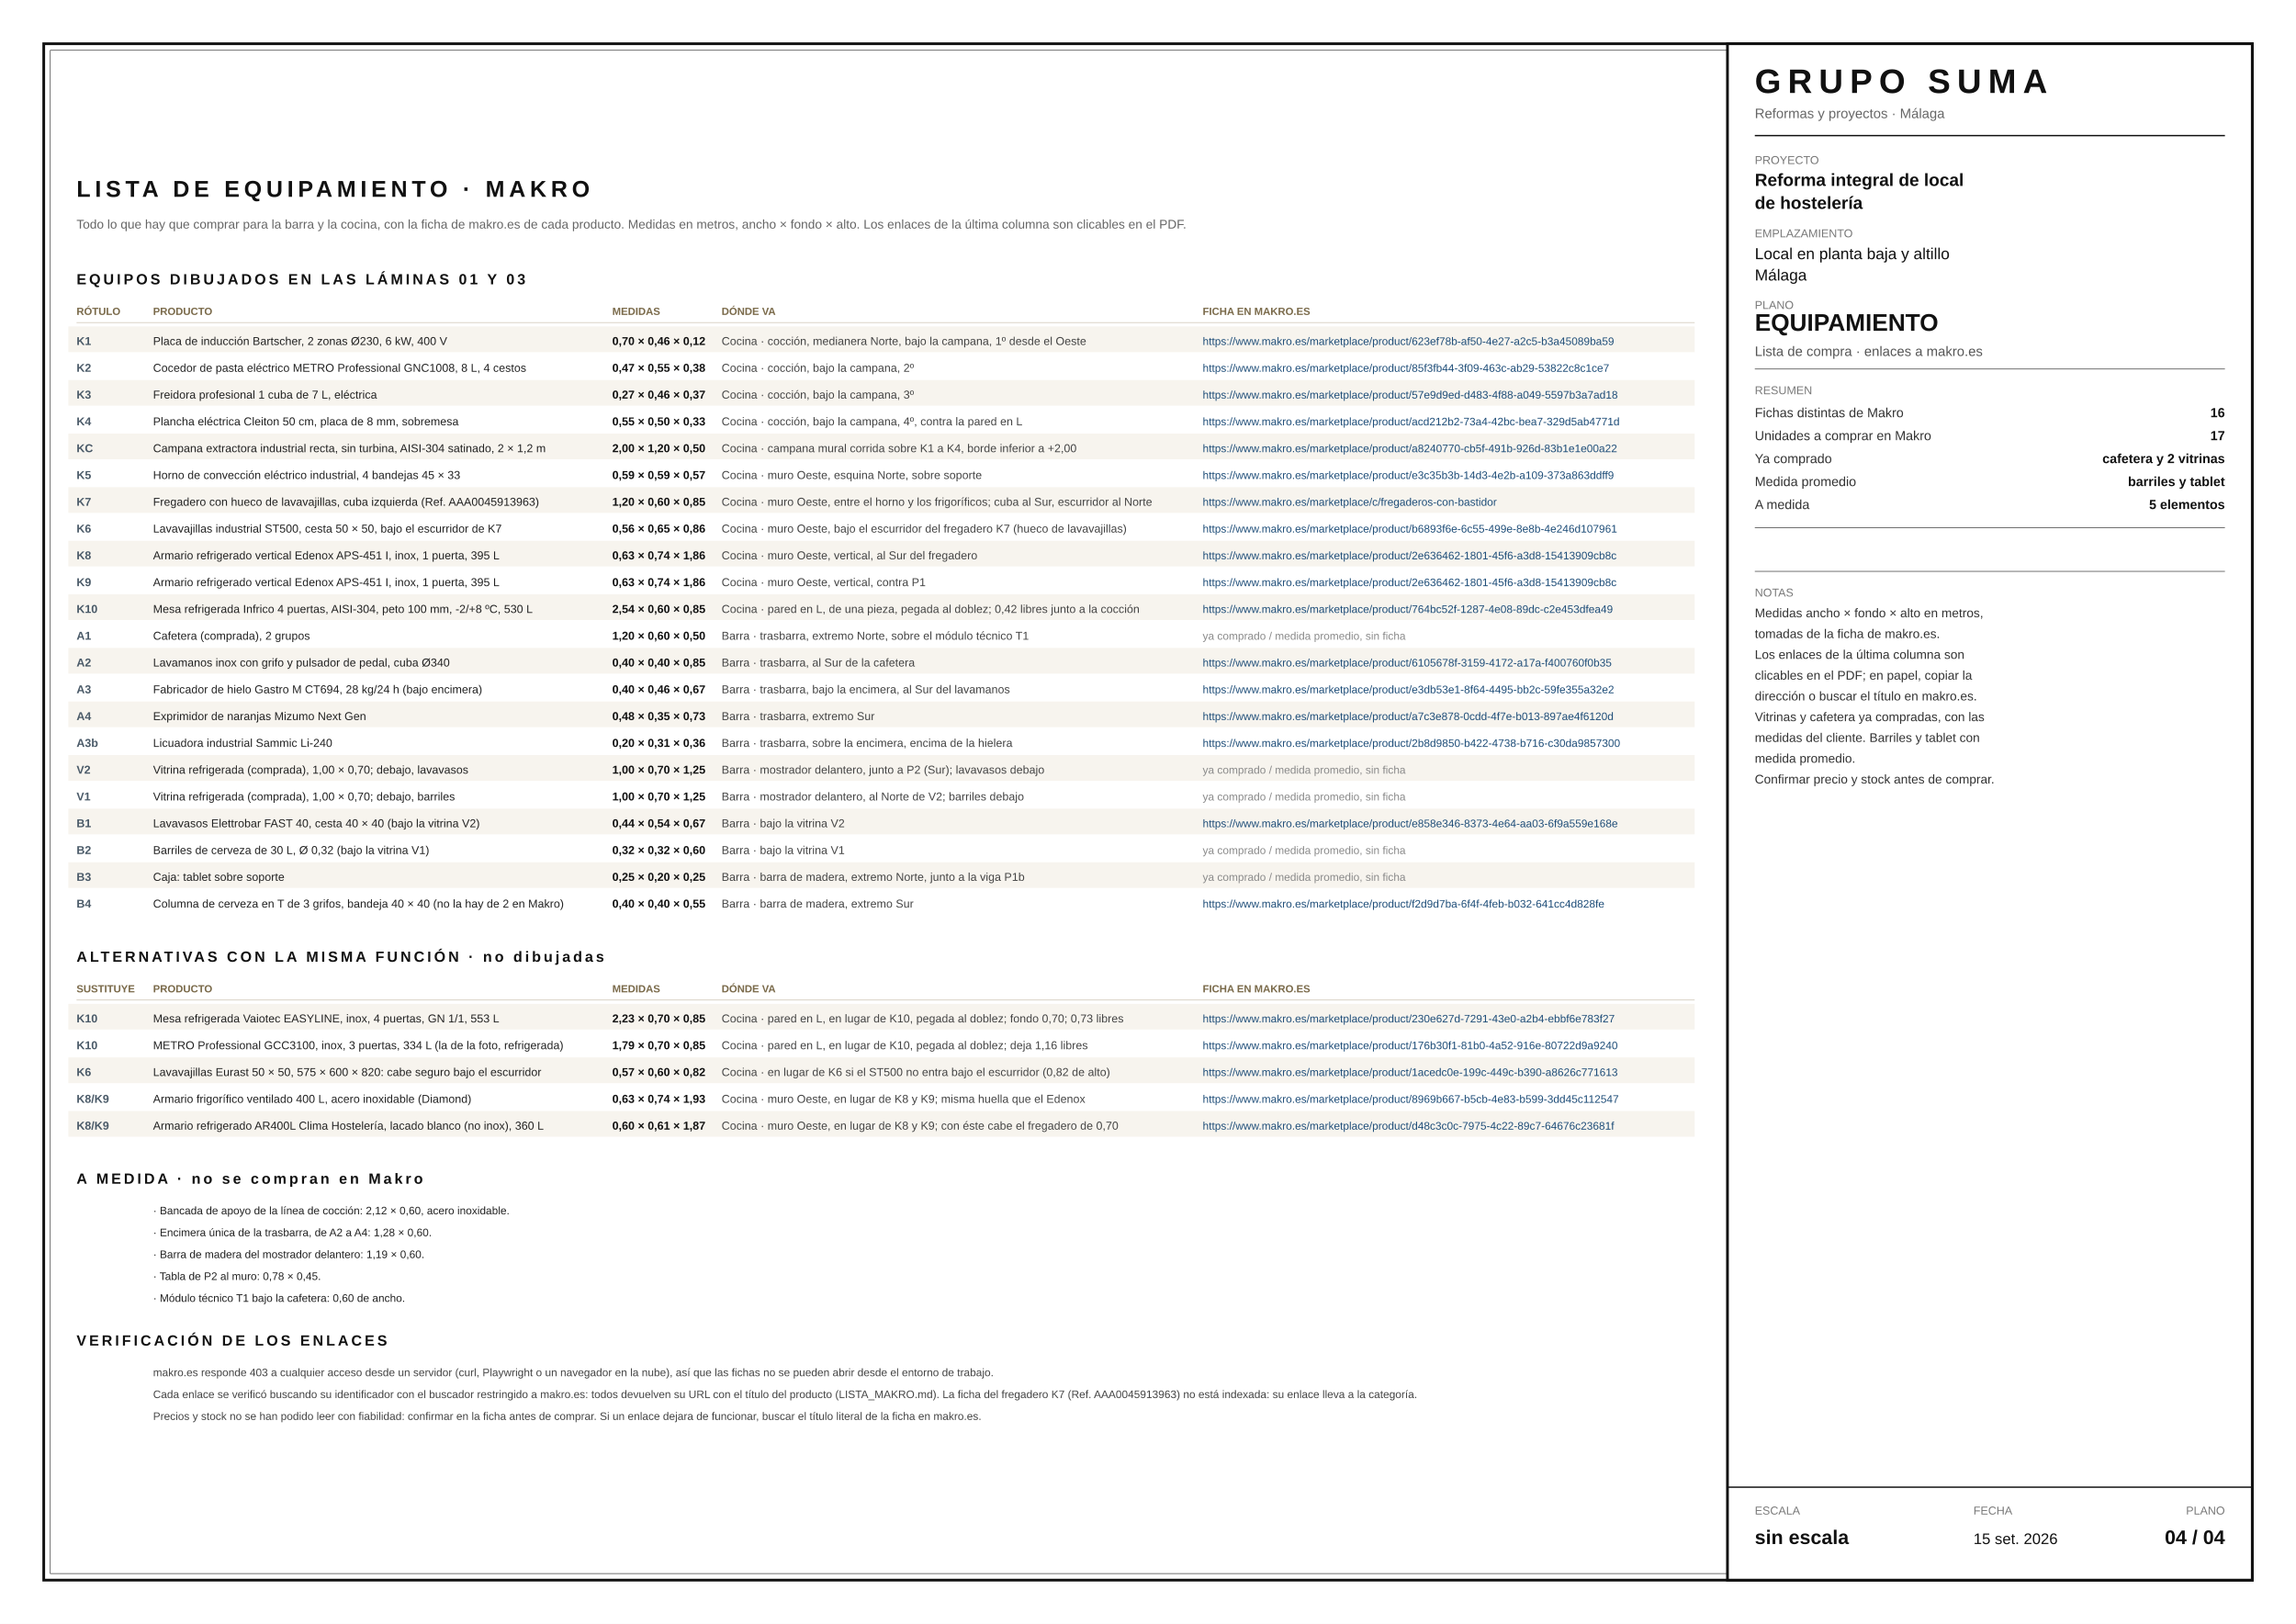
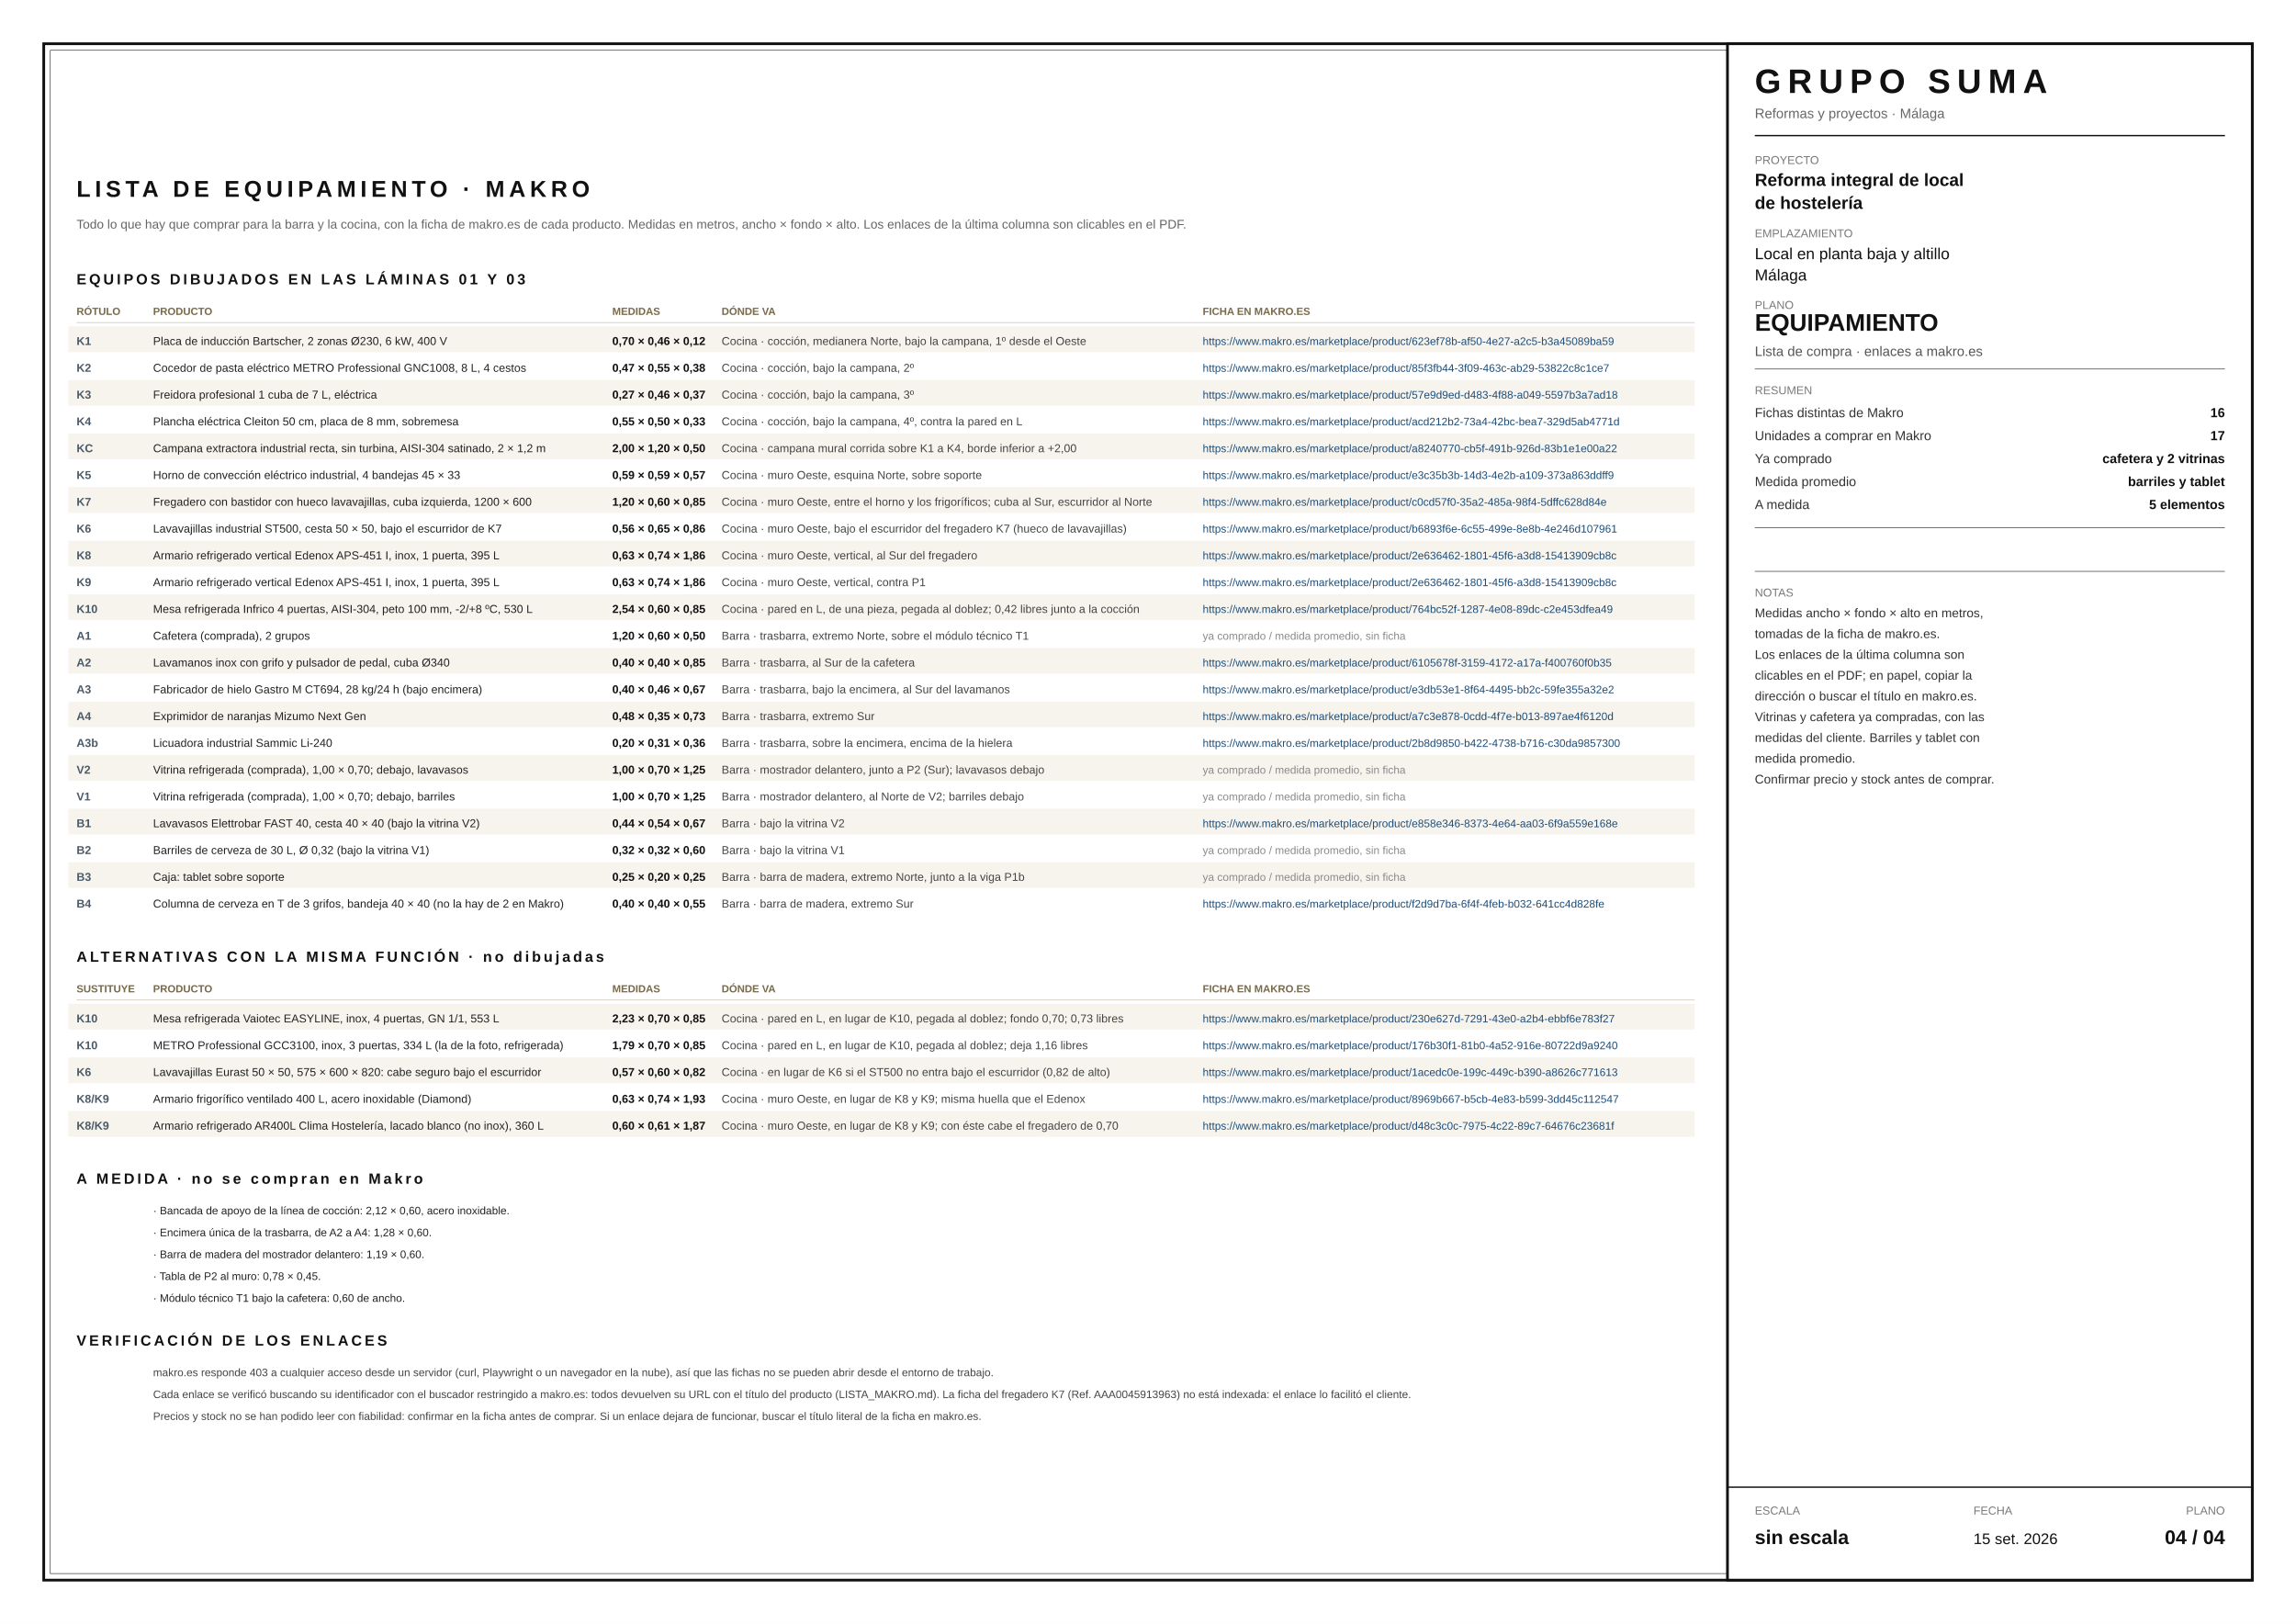
<svg xmlns="http://www.w3.org/2000/svg" width="420.0mm" height="297.0mm" viewBox="0 0 420.0 297.0">
  <rect width="420.0" height="297.0" fill="white" />
  <defs>
    <pattern id="doble" width="3.2" height="3.2" patternTransform="rotate(45)" patternUnits="userSpaceOnUse">
      <line x1="0" y1="0" x2="0" y2="3.2" stroke="#c3ced6" stroke-width="0.28" />
    </pattern>
    <pattern id="vacio" width="2.4" height="2.4" patternTransform="rotate(45)" patternUnits="userSpaceOnUse">
      <line x1="0" y1="0" x2="0" y2="2.4" stroke="#b9c6cf" stroke-width="0.35" />
    </pattern>
    <pattern id="horm" width="1.6" height="1.6" patternTransform="rotate(45)" patternUnits="userSpaceOnUse">
      <line x1="0" y1="0" x2="0" y2="1.6" stroke="#ffffff" stroke-width="0.30" />
    </pattern>
  </defs>
  <g id="hoja">
    <rect x="8.000" y="8.000" width="404.000" height="281.000" fill="none" stroke="#111111" stroke-width="0.5" />
    <rect x="9.200" y="9.200" width="401.600" height="278.600" fill="none" stroke="#111111" stroke-width="0.1" />
  </g>
  <g id="fondo">
    <rect x="12.500" y="59.700" width="297.500" height="4.700" fill="#f7f4ee" stroke="none" />
    <rect x="12.500" y="69.500" width="297.500" height="4.700" fill="#f7f4ee" stroke="none" />
    <rect x="12.500" y="79.300" width="297.500" height="4.700" fill="#f7f4ee" stroke="none" />
    <rect x="12.500" y="89.100" width="297.500" height="4.700" fill="#f7f4ee" stroke="none" />
    <rect x="12.500" y="98.900" width="297.500" height="4.700" fill="#f7f4ee" stroke="none" />
    <rect x="12.500" y="108.700" width="297.500" height="4.700" fill="#f7f4ee" stroke="none" />
    <rect x="12.500" y="118.500" width="297.500" height="4.700" fill="#f7f4ee" stroke="none" />
    <rect x="12.500" y="128.300" width="297.500" height="4.700" fill="#f7f4ee" stroke="none" />
    <rect x="12.500" y="138.100" width="297.500" height="4.700" fill="#f7f4ee" stroke="none" />
    <rect x="12.500" y="147.900" width="297.500" height="4.700" fill="#f7f4ee" stroke="none" />
    <rect x="12.500" y="157.700" width="297.500" height="4.700" fill="#f7f4ee" stroke="none" />
    <rect x="12.500" y="183.600" width="297.500" height="4.700" fill="#f7f4ee" stroke="none" />
    <rect x="12.500" y="193.400" width="297.500" height="4.700" fill="#f7f4ee" stroke="none" />
    <rect x="12.500" y="203.200" width="297.500" height="4.700" fill="#f7f4ee" stroke="none" />
  </g>
  <g id="rotulos">
    <text x="14.000" y="36.000" font-size="4.2" text-anchor="start" fill="#111111" font-family="Liberation Sans, Arial, sans-serif" font-weight="bold" letter-spacing="0.8">LISTA DE EQUIPAMIENTO  ·  MAKRO</text>
    <text x="14.000" y="41.800" font-size="2.3" text-anchor="start" fill="#666666" font-family="Liberation Sans, Arial, sans-serif" font-weight="normal">Todo lo que hay que comprar para la barra y la cocina, con la ficha de makro.es de cada producto. Medidas en metros, ancho × fondo × alto. Los enlaces de la última columna son clicables en el PDF.</text>
    <text x="14.000" y="52.000" font-size="2.7" text-anchor="start" fill="#111111" font-family="Liberation Sans, Arial, sans-serif" font-weight="bold" letter-spacing="0.5">EQUIPOS DIBUJADOS EN LAS LÁMINAS 01 Y 03</text>
    <text x="14.000" y="57.600" font-size="1.9" text-anchor="start" fill="#7a6a4a" font-family="Liberation Sans, Arial, sans-serif" font-weight="bold">RÓTULO</text>
    <text x="28.000" y="57.600" font-size="1.9" text-anchor="start" fill="#7a6a4a" font-family="Liberation Sans, Arial, sans-serif" font-weight="bold">PRODUCTO</text>
    <text x="112.000" y="57.600" font-size="1.9" text-anchor="start" fill="#7a6a4a" font-family="Liberation Sans, Arial, sans-serif" font-weight="bold">MEDIDAS</text>
    <text x="132.000" y="57.600" font-size="1.9" text-anchor="start" fill="#7a6a4a" font-family="Liberation Sans, Arial, sans-serif" font-weight="bold">DÓNDE VA</text>
    <text x="220.000" y="57.600" font-size="1.9" text-anchor="start" fill="#7a6a4a" font-family="Liberation Sans, Arial, sans-serif" font-weight="bold">FICHA EN MAKRO.ES</text>
    <line x1="14.000" y1="59.000" x2="310.000" y2="59.000" stroke="#cfc6b6" stroke-width="0.13" />
    <text x="14.000" y="63.100" font-size="2.1" text-anchor="start" fill="#4a5a68" font-family="Liberation Sans, Arial, sans-serif" font-weight="bold">K1</text>
    <text x="28.000" y="63.100" font-size="2.1" text-anchor="start" fill="#222222" font-family="Liberation Sans, Arial, sans-serif" font-weight="normal">Placa de inducción Bartscher, 2 zonas Ø230, 6 kW, 400 V</text>
    <text x="112.000" y="63.100" font-size="2.1" text-anchor="start" fill="#111111" font-family="Liberation Sans, Arial, sans-serif" font-weight="bold">0,70 × 0,46 × 0,12</text>
    <text x="132.000" y="63.100" font-size="2.1" text-anchor="start" fill="#444444" font-family="Liberation Sans, Arial, sans-serif" font-weight="normal">Cocina · cocción, medianera Norte, bajo la campana, 1º desde el Oeste</text>
    <text x="220.000" y="63.100" font-size="2.0" text-anchor="start" fill="#1f4e79" font-family="Liberation Sans, Arial, sans-serif" font-weight="normal">https://www.makro.es/marketplace/product/623ef78b-af50-4e27-a2c5-b3a45089ba59</text>
    <text x="14.000" y="68.000" font-size="2.1" text-anchor="start" fill="#4a5a68" font-family="Liberation Sans, Arial, sans-serif" font-weight="bold">K2</text>
    <text x="28.000" y="68.000" font-size="2.1" text-anchor="start" fill="#222222" font-family="Liberation Sans, Arial, sans-serif" font-weight="normal">Cocedor de pasta eléctrico METRO Professional GNC1008, 8 L, 4 cestos</text>
    <text x="112.000" y="68.000" font-size="2.1" text-anchor="start" fill="#111111" font-family="Liberation Sans, Arial, sans-serif" font-weight="bold">0,47 × 0,55 × 0,38</text>
    <text x="132.000" y="68.000" font-size="2.1" text-anchor="start" fill="#444444" font-family="Liberation Sans, Arial, sans-serif" font-weight="normal">Cocina · cocción, bajo la campana, 2º</text>
    <text x="220.000" y="68.000" font-size="2.0" text-anchor="start" fill="#1f4e79" font-family="Liberation Sans, Arial, sans-serif" font-weight="normal">https://www.makro.es/marketplace/product/85f3fb44-3f09-463c-ab29-53822c8c1ce7</text>
    <text x="14.000" y="72.900" font-size="2.1" text-anchor="start" fill="#4a5a68" font-family="Liberation Sans, Arial, sans-serif" font-weight="bold">K3</text>
    <text x="28.000" y="72.900" font-size="2.1" text-anchor="start" fill="#222222" font-family="Liberation Sans, Arial, sans-serif" font-weight="normal">Freidora profesional 1 cuba de 7 L, eléctrica</text>
    <text x="112.000" y="72.900" font-size="2.1" text-anchor="start" fill="#111111" font-family="Liberation Sans, Arial, sans-serif" font-weight="bold">0,27 × 0,46 × 0,37</text>
    <text x="132.000" y="72.900" font-size="2.1" text-anchor="start" fill="#444444" font-family="Liberation Sans, Arial, sans-serif" font-weight="normal">Cocina · cocción, bajo la campana, 3º</text>
    <text x="220.000" y="72.900" font-size="2.0" text-anchor="start" fill="#1f4e79" font-family="Liberation Sans, Arial, sans-serif" font-weight="normal">https://www.makro.es/marketplace/product/57e9d9ed-d483-4f88-a049-5597b3a7ad18</text>
    <text x="14.000" y="77.800" font-size="2.1" text-anchor="start" fill="#4a5a68" font-family="Liberation Sans, Arial, sans-serif" font-weight="bold">K4</text>
    <text x="28.000" y="77.800" font-size="2.1" text-anchor="start" fill="#222222" font-family="Liberation Sans, Arial, sans-serif" font-weight="normal">Plancha eléctrica Cleiton 50 cm, placa de 8 mm, sobremesa</text>
    <text x="112.000" y="77.800" font-size="2.1" text-anchor="start" fill="#111111" font-family="Liberation Sans, Arial, sans-serif" font-weight="bold">0,55 × 0,50 × 0,33</text>
    <text x="132.000" y="77.800" font-size="2.1" text-anchor="start" fill="#444444" font-family="Liberation Sans, Arial, sans-serif" font-weight="normal">Cocina · cocción, bajo la campana, 4º, contra la pared en L</text>
    <text x="220.000" y="77.800" font-size="2.0" text-anchor="start" fill="#1f4e79" font-family="Liberation Sans, Arial, sans-serif" font-weight="normal">https://www.makro.es/marketplace/product/acd212b2-73a4-42bc-bea7-329d5ab4771d</text>
    <text x="14.000" y="82.700" font-size="2.1" text-anchor="start" fill="#4a5a68" font-family="Liberation Sans, Arial, sans-serif" font-weight="bold">KC</text>
    <text x="28.000" y="82.700" font-size="2.1" text-anchor="start" fill="#222222" font-family="Liberation Sans, Arial, sans-serif" font-weight="normal">Campana extractora industrial recta, sin turbina, AISI-304 satinado, 2 × 1,2 m</text>
    <text x="112.000" y="82.700" font-size="2.1" text-anchor="start" fill="#111111" font-family="Liberation Sans, Arial, sans-serif" font-weight="bold">2,00 × 1,20 × 0,50</text>
    <text x="132.000" y="82.700" font-size="2.1" text-anchor="start" fill="#444444" font-family="Liberation Sans, Arial, sans-serif" font-weight="normal">Cocina · campana mural corrida sobre K1 a K4, borde inferior a +2,00</text>
    <text x="220.000" y="82.700" font-size="2.0" text-anchor="start" fill="#1f4e79" font-family="Liberation Sans, Arial, sans-serif" font-weight="normal">https://www.makro.es/marketplace/product/a8240770-cb5f-491b-926d-83b1e1e00a22</text>
    <text x="14.000" y="87.600" font-size="2.1" text-anchor="start" fill="#4a5a68" font-family="Liberation Sans, Arial, sans-serif" font-weight="bold">K5</text>
    <text x="28.000" y="87.600" font-size="2.1" text-anchor="start" fill="#222222" font-family="Liberation Sans, Arial, sans-serif" font-weight="normal">Horno de convección eléctrico industrial, 4 bandejas 45 × 33</text>
    <text x="112.000" y="87.600" font-size="2.1" text-anchor="start" fill="#111111" font-family="Liberation Sans, Arial, sans-serif" font-weight="bold">0,59 × 0,59 × 0,57</text>
    <text x="132.000" y="87.600" font-size="2.1" text-anchor="start" fill="#444444" font-family="Liberation Sans, Arial, sans-serif" font-weight="normal">Cocina · muro Oeste, esquina Norte, sobre soporte</text>
    <text x="220.000" y="87.600" font-size="2.0" text-anchor="start" fill="#1f4e79" font-family="Liberation Sans, Arial, sans-serif" font-weight="normal">https://www.makro.es/marketplace/product/e3c35b3b-14d3-4e2b-a109-373a863ddff9</text>
    <text x="14.000" y="92.500" font-size="2.1" text-anchor="start" fill="#4a5a68" font-family="Liberation Sans, Arial, sans-serif" font-weight="bold">K7</text>
-     <text x="28.000" y="92.500" font-size="2.1" text-anchor="start" fill="#222222" font-family="Liberation Sans, Arial, sans-serif" font-weight="normal">Fregadero con hueco de lavavajillas, cuba izquierda (Ref. AAA0045913963)</text>
+     <text x="28.000" y="92.500" font-size="2.1" text-anchor="start" fill="#222222" font-family="Liberation Sans, Arial, sans-serif" font-weight="normal">Fregadero con bastidor con hueco lavavajillas, cuba izquierda, 1200 × 600</text>
    <text x="112.000" y="92.500" font-size="2.1" text-anchor="start" fill="#111111" font-family="Liberation Sans, Arial, sans-serif" font-weight="bold">1,20 × 0,60 × 0,85</text>
    <text x="132.000" y="92.500" font-size="2.1" text-anchor="start" fill="#444444" font-family="Liberation Sans, Arial, sans-serif" font-weight="normal">Cocina · muro Oeste, entre el horno y los frigoríficos; cuba al Sur, escurridor al Norte</text>
-     <text x="220.000" y="92.500" font-size="2.0" text-anchor="start" fill="#1f4e79" font-family="Liberation Sans, Arial, sans-serif" font-weight="normal">https://www.makro.es/marketplace/c/fregaderos-con-bastidor</text>
+     <text x="220.000" y="92.500" font-size="2.0" text-anchor="start" fill="#1f4e79" font-family="Liberation Sans, Arial, sans-serif" font-weight="normal">https://www.makro.es/marketplace/product/c0cd57f0-35a2-485a-98f4-5dffc628d84e</text>
    <text x="14.000" y="97.400" font-size="2.1" text-anchor="start" fill="#4a5a68" font-family="Liberation Sans, Arial, sans-serif" font-weight="bold">K6</text>
    <text x="28.000" y="97.400" font-size="2.1" text-anchor="start" fill="#222222" font-family="Liberation Sans, Arial, sans-serif" font-weight="normal">Lavavajillas industrial ST500, cesta 50 × 50, bajo el escurridor de K7</text>
    <text x="112.000" y="97.400" font-size="2.1" text-anchor="start" fill="#111111" font-family="Liberation Sans, Arial, sans-serif" font-weight="bold">0,56 × 0,65 × 0,86</text>
    <text x="132.000" y="97.400" font-size="2.1" text-anchor="start" fill="#444444" font-family="Liberation Sans, Arial, sans-serif" font-weight="normal">Cocina · muro Oeste, bajo el escurridor del fregadero K7 (hueco de lavavajillas)</text>
    <text x="220.000" y="97.400" font-size="2.0" text-anchor="start" fill="#1f4e79" font-family="Liberation Sans, Arial, sans-serif" font-weight="normal">https://www.makro.es/marketplace/product/b6893f6e-6c55-499e-8e8b-4e246d107961</text>
    <text x="14.000" y="102.300" font-size="2.1" text-anchor="start" fill="#4a5a68" font-family="Liberation Sans, Arial, sans-serif" font-weight="bold">K8</text>
    <text x="28.000" y="102.300" font-size="2.1" text-anchor="start" fill="#222222" font-family="Liberation Sans, Arial, sans-serif" font-weight="normal">Armario refrigerado vertical Edenox APS-451 I, inox, 1 puerta, 395 L</text>
    <text x="112.000" y="102.300" font-size="2.1" text-anchor="start" fill="#111111" font-family="Liberation Sans, Arial, sans-serif" font-weight="bold">0,63 × 0,74 × 1,86</text>
    <text x="132.000" y="102.300" font-size="2.1" text-anchor="start" fill="#444444" font-family="Liberation Sans, Arial, sans-serif" font-weight="normal">Cocina · muro Oeste, vertical, al Sur del fregadero</text>
    <text x="220.000" y="102.300" font-size="2.0" text-anchor="start" fill="#1f4e79" font-family="Liberation Sans, Arial, sans-serif" font-weight="normal">https://www.makro.es/marketplace/product/2e636462-1801-45f6-a3d8-15413909cb8c</text>
    <text x="14.000" y="107.200" font-size="2.1" text-anchor="start" fill="#4a5a68" font-family="Liberation Sans, Arial, sans-serif" font-weight="bold">K9</text>
    <text x="28.000" y="107.200" font-size="2.1" text-anchor="start" fill="#222222" font-family="Liberation Sans, Arial, sans-serif" font-weight="normal">Armario refrigerado vertical Edenox APS-451 I, inox, 1 puerta, 395 L</text>
    <text x="112.000" y="107.200" font-size="2.1" text-anchor="start" fill="#111111" font-family="Liberation Sans, Arial, sans-serif" font-weight="bold">0,63 × 0,74 × 1,86</text>
    <text x="132.000" y="107.200" font-size="2.1" text-anchor="start" fill="#444444" font-family="Liberation Sans, Arial, sans-serif" font-weight="normal">Cocina · muro Oeste, vertical, contra P1</text>
    <text x="220.000" y="107.200" font-size="2.0" text-anchor="start" fill="#1f4e79" font-family="Liberation Sans, Arial, sans-serif" font-weight="normal">https://www.makro.es/marketplace/product/2e636462-1801-45f6-a3d8-15413909cb8c</text>
    <text x="14.000" y="112.100" font-size="2.1" text-anchor="start" fill="#4a5a68" font-family="Liberation Sans, Arial, sans-serif" font-weight="bold">K10</text>
    <text x="28.000" y="112.100" font-size="2.1" text-anchor="start" fill="#222222" font-family="Liberation Sans, Arial, sans-serif" font-weight="normal">Mesa refrigerada Infrico 4 puertas, AISI-304, peto 100 mm, -2/+8 ºC, 530 L</text>
    <text x="112.000" y="112.100" font-size="2.1" text-anchor="start" fill="#111111" font-family="Liberation Sans, Arial, sans-serif" font-weight="bold">2,54 × 0,60 × 0,85</text>
    <text x="132.000" y="112.100" font-size="2.1" text-anchor="start" fill="#444444" font-family="Liberation Sans, Arial, sans-serif" font-weight="normal">Cocina · pared en L, de una pieza, pegada al doblez; 0,42 libres junto a la cocción</text>
    <text x="220.000" y="112.100" font-size="2.0" text-anchor="start" fill="#1f4e79" font-family="Liberation Sans, Arial, sans-serif" font-weight="normal">https://www.makro.es/marketplace/product/764bc52f-1287-4e08-89dc-c2e453dfea49</text>
    <text x="14.000" y="117.000" font-size="2.1" text-anchor="start" fill="#4a5a68" font-family="Liberation Sans, Arial, sans-serif" font-weight="bold">A1</text>
    <text x="28.000" y="117.000" font-size="2.1" text-anchor="start" fill="#222222" font-family="Liberation Sans, Arial, sans-serif" font-weight="normal">Cafetera (comprada), 2 grupos</text>
    <text x="112.000" y="117.000" font-size="2.1" text-anchor="start" fill="#111111" font-family="Liberation Sans, Arial, sans-serif" font-weight="bold">1,20 × 0,60 × 0,50</text>
    <text x="132.000" y="117.000" font-size="2.1" text-anchor="start" fill="#444444" font-family="Liberation Sans, Arial, sans-serif" font-weight="normal">Barra · trasbarra, extremo Norte, sobre el módulo técnico T1</text>
    <text x="220.000" y="117.000" font-size="2.0" text-anchor="start" fill="#8a8a8a" font-family="Liberation Sans, Arial, sans-serif" font-weight="normal">ya comprado / medida promedio, sin ficha</text>
    <text x="14.000" y="121.900" font-size="2.1" text-anchor="start" fill="#4a5a68" font-family="Liberation Sans, Arial, sans-serif" font-weight="bold">A2</text>
    <text x="28.000" y="121.900" font-size="2.1" text-anchor="start" fill="#222222" font-family="Liberation Sans, Arial, sans-serif" font-weight="normal">Lavamanos inox con grifo y pulsador de pedal, cuba Ø340</text>
    <text x="112.000" y="121.900" font-size="2.1" text-anchor="start" fill="#111111" font-family="Liberation Sans, Arial, sans-serif" font-weight="bold">0,40 × 0,40 × 0,85</text>
    <text x="132.000" y="121.900" font-size="2.1" text-anchor="start" fill="#444444" font-family="Liberation Sans, Arial, sans-serif" font-weight="normal">Barra · trasbarra, al Sur de la cafetera</text>
    <text x="220.000" y="121.900" font-size="2.0" text-anchor="start" fill="#1f4e79" font-family="Liberation Sans, Arial, sans-serif" font-weight="normal">https://www.makro.es/marketplace/product/6105678f-3159-4172-a17a-f400760f0b35</text>
    <text x="14.000" y="126.800" font-size="2.1" text-anchor="start" fill="#4a5a68" font-family="Liberation Sans, Arial, sans-serif" font-weight="bold">A3</text>
    <text x="28.000" y="126.800" font-size="2.1" text-anchor="start" fill="#222222" font-family="Liberation Sans, Arial, sans-serif" font-weight="normal">Fabricador de hielo Gastro M CT694, 28 kg/24 h (bajo encimera)</text>
    <text x="112.000" y="126.800" font-size="2.1" text-anchor="start" fill="#111111" font-family="Liberation Sans, Arial, sans-serif" font-weight="bold">0,40 × 0,46 × 0,67</text>
    <text x="132.000" y="126.800" font-size="2.1" text-anchor="start" fill="#444444" font-family="Liberation Sans, Arial, sans-serif" font-weight="normal">Barra · trasbarra, bajo la encimera, al Sur del lavamanos</text>
    <text x="220.000" y="126.800" font-size="2.0" text-anchor="start" fill="#1f4e79" font-family="Liberation Sans, Arial, sans-serif" font-weight="normal">https://www.makro.es/marketplace/product/e3db53e1-8f64-4495-bb2c-59fe355a32e2</text>
    <text x="14.000" y="131.700" font-size="2.1" text-anchor="start" fill="#4a5a68" font-family="Liberation Sans, Arial, sans-serif" font-weight="bold">A4</text>
    <text x="28.000" y="131.700" font-size="2.1" text-anchor="start" fill="#222222" font-family="Liberation Sans, Arial, sans-serif" font-weight="normal">Exprimidor de naranjas Mizumo Next Gen</text>
    <text x="112.000" y="131.700" font-size="2.1" text-anchor="start" fill="#111111" font-family="Liberation Sans, Arial, sans-serif" font-weight="bold">0,48 × 0,35 × 0,73</text>
    <text x="132.000" y="131.700" font-size="2.1" text-anchor="start" fill="#444444" font-family="Liberation Sans, Arial, sans-serif" font-weight="normal">Barra · trasbarra, extremo Sur</text>
    <text x="220.000" y="131.700" font-size="2.0" text-anchor="start" fill="#1f4e79" font-family="Liberation Sans, Arial, sans-serif" font-weight="normal">https://www.makro.es/marketplace/product/a7c3e878-0cdd-4f7e-b013-897ae4f6120d</text>
    <text x="14.000" y="136.600" font-size="2.1" text-anchor="start" fill="#4a5a68" font-family="Liberation Sans, Arial, sans-serif" font-weight="bold">A3b</text>
    <text x="28.000" y="136.600" font-size="2.1" text-anchor="start" fill="#222222" font-family="Liberation Sans, Arial, sans-serif" font-weight="normal">Licuadora industrial Sammic Li-240</text>
    <text x="112.000" y="136.600" font-size="2.1" text-anchor="start" fill="#111111" font-family="Liberation Sans, Arial, sans-serif" font-weight="bold">0,20 × 0,31 × 0,36</text>
    <text x="132.000" y="136.600" font-size="2.1" text-anchor="start" fill="#444444" font-family="Liberation Sans, Arial, sans-serif" font-weight="normal">Barra · trasbarra, sobre la encimera, encima de la hielera</text>
    <text x="220.000" y="136.600" font-size="2.0" text-anchor="start" fill="#1f4e79" font-family="Liberation Sans, Arial, sans-serif" font-weight="normal">https://www.makro.es/marketplace/product/2b8d9850-b422-4738-b716-c30da9857300</text>
    <text x="14.000" y="141.500" font-size="2.1" text-anchor="start" fill="#4a5a68" font-family="Liberation Sans, Arial, sans-serif" font-weight="bold">V2</text>
    <text x="28.000" y="141.500" font-size="2.1" text-anchor="start" fill="#222222" font-family="Liberation Sans, Arial, sans-serif" font-weight="normal">Vitrina refrigerada (comprada), 1,00 × 0,70; debajo, lavavasos</text>
    <text x="112.000" y="141.500" font-size="2.1" text-anchor="start" fill="#111111" font-family="Liberation Sans, Arial, sans-serif" font-weight="bold">1,00 × 0,70 × 1,25</text>
    <text x="132.000" y="141.500" font-size="2.1" text-anchor="start" fill="#444444" font-family="Liberation Sans, Arial, sans-serif" font-weight="normal">Barra · mostrador delantero, junto a P2 (Sur); lavavasos debajo</text>
    <text x="220.000" y="141.500" font-size="2.0" text-anchor="start" fill="#8a8a8a" font-family="Liberation Sans, Arial, sans-serif" font-weight="normal">ya comprado / medida promedio, sin ficha</text>
    <text x="14.000" y="146.400" font-size="2.1" text-anchor="start" fill="#4a5a68" font-family="Liberation Sans, Arial, sans-serif" font-weight="bold">V1</text>
    <text x="28.000" y="146.400" font-size="2.1" text-anchor="start" fill="#222222" font-family="Liberation Sans, Arial, sans-serif" font-weight="normal">Vitrina refrigerada (comprada), 1,00 × 0,70; debajo, barriles</text>
    <text x="112.000" y="146.400" font-size="2.1" text-anchor="start" fill="#111111" font-family="Liberation Sans, Arial, sans-serif" font-weight="bold">1,00 × 0,70 × 1,25</text>
    <text x="132.000" y="146.400" font-size="2.1" text-anchor="start" fill="#444444" font-family="Liberation Sans, Arial, sans-serif" font-weight="normal">Barra · mostrador delantero, al Norte de V2; barriles debajo</text>
    <text x="220.000" y="146.400" font-size="2.0" text-anchor="start" fill="#8a8a8a" font-family="Liberation Sans, Arial, sans-serif" font-weight="normal">ya comprado / medida promedio, sin ficha</text>
    <text x="14.000" y="151.300" font-size="2.1" text-anchor="start" fill="#4a5a68" font-family="Liberation Sans, Arial, sans-serif" font-weight="bold">B1</text>
    <text x="28.000" y="151.300" font-size="2.1" text-anchor="start" fill="#222222" font-family="Liberation Sans, Arial, sans-serif" font-weight="normal">Lavavasos Elettrobar FAST 40, cesta 40 × 40 (bajo la vitrina V2)</text>
    <text x="112.000" y="151.300" font-size="2.1" text-anchor="start" fill="#111111" font-family="Liberation Sans, Arial, sans-serif" font-weight="bold">0,44 × 0,54 × 0,67</text>
    <text x="132.000" y="151.300" font-size="2.1" text-anchor="start" fill="#444444" font-family="Liberation Sans, Arial, sans-serif" font-weight="normal">Barra · bajo la vitrina V2</text>
    <text x="220.000" y="151.300" font-size="2.0" text-anchor="start" fill="#1f4e79" font-family="Liberation Sans, Arial, sans-serif" font-weight="normal">https://www.makro.es/marketplace/product/e858e346-8373-4e64-aa03-6f9a559e168e</text>
    <text x="14.000" y="156.200" font-size="2.1" text-anchor="start" fill="#4a5a68" font-family="Liberation Sans, Arial, sans-serif" font-weight="bold">B2</text>
    <text x="28.000" y="156.200" font-size="2.1" text-anchor="start" fill="#222222" font-family="Liberation Sans, Arial, sans-serif" font-weight="normal">Barriles de cerveza de 30 L, Ø 0,32 (bajo la vitrina V1)</text>
    <text x="112.000" y="156.200" font-size="2.1" text-anchor="start" fill="#111111" font-family="Liberation Sans, Arial, sans-serif" font-weight="bold">0,32 × 0,32 × 0,60</text>
    <text x="132.000" y="156.200" font-size="2.1" text-anchor="start" fill="#444444" font-family="Liberation Sans, Arial, sans-serif" font-weight="normal">Barra · bajo la vitrina V1</text>
    <text x="220.000" y="156.200" font-size="2.0" text-anchor="start" fill="#8a8a8a" font-family="Liberation Sans, Arial, sans-serif" font-weight="normal">ya comprado / medida promedio, sin ficha</text>
    <text x="14.000" y="161.100" font-size="2.1" text-anchor="start" fill="#4a5a68" font-family="Liberation Sans, Arial, sans-serif" font-weight="bold">B3</text>
    <text x="28.000" y="161.100" font-size="2.1" text-anchor="start" fill="#222222" font-family="Liberation Sans, Arial, sans-serif" font-weight="normal">Caja: tablet sobre soporte</text>
    <text x="112.000" y="161.100" font-size="2.1" text-anchor="start" fill="#111111" font-family="Liberation Sans, Arial, sans-serif" font-weight="bold">0,25 × 0,20 × 0,25</text>
    <text x="132.000" y="161.100" font-size="2.1" text-anchor="start" fill="#444444" font-family="Liberation Sans, Arial, sans-serif" font-weight="normal">Barra · barra de madera, extremo Norte, junto a la viga P1b</text>
    <text x="220.000" y="161.100" font-size="2.0" text-anchor="start" fill="#8a8a8a" font-family="Liberation Sans, Arial, sans-serif" font-weight="normal">ya comprado / medida promedio, sin ficha</text>
    <text x="14.000" y="166.000" font-size="2.1" text-anchor="start" fill="#4a5a68" font-family="Liberation Sans, Arial, sans-serif" font-weight="bold">B4</text>
    <text x="28.000" y="166.000" font-size="2.1" text-anchor="start" fill="#222222" font-family="Liberation Sans, Arial, sans-serif" font-weight="normal">Columna de cerveza en T de 3 grifos, bandeja 40 × 40 (no la hay de 2 en Makro)</text>
    <text x="112.000" y="166.000" font-size="2.1" text-anchor="start" fill="#111111" font-family="Liberation Sans, Arial, sans-serif" font-weight="bold">0,40 × 0,40 × 0,55</text>
    <text x="132.000" y="166.000" font-size="2.1" text-anchor="start" fill="#444444" font-family="Liberation Sans, Arial, sans-serif" font-weight="normal">Barra · barra de madera, extremo Sur</text>
    <text x="220.000" y="166.000" font-size="2.0" text-anchor="start" fill="#1f4e79" font-family="Liberation Sans, Arial, sans-serif" font-weight="normal">https://www.makro.es/marketplace/product/f2d9d7ba-6f4f-4feb-b032-641cc4d828fe</text>
    <text x="14.000" y="175.900" font-size="2.7" text-anchor="start" fill="#111111" font-family="Liberation Sans, Arial, sans-serif" font-weight="bold" letter-spacing="0.5">ALTERNATIVAS CON LA MISMA FUNCIÓN  ·  no dibujadas</text>
    <text x="14.000" y="181.500" font-size="1.9" text-anchor="start" fill="#7a6a4a" font-family="Liberation Sans, Arial, sans-serif" font-weight="bold">SUSTITUYE</text>
    <text x="28.000" y="181.500" font-size="1.9" text-anchor="start" fill="#7a6a4a" font-family="Liberation Sans, Arial, sans-serif" font-weight="bold">PRODUCTO</text>
    <text x="112.000" y="181.500" font-size="1.9" text-anchor="start" fill="#7a6a4a" font-family="Liberation Sans, Arial, sans-serif" font-weight="bold">MEDIDAS</text>
    <text x="132.000" y="181.500" font-size="1.9" text-anchor="start" fill="#7a6a4a" font-family="Liberation Sans, Arial, sans-serif" font-weight="bold">DÓNDE VA</text>
    <text x="220.000" y="181.500" font-size="1.9" text-anchor="start" fill="#7a6a4a" font-family="Liberation Sans, Arial, sans-serif" font-weight="bold">FICHA EN MAKRO.ES</text>
    <line x1="14.000" y1="182.900" x2="310.000" y2="182.900" stroke="#cfc6b6" stroke-width="0.13" />
    <text x="14.000" y="187.000" font-size="2.1" text-anchor="start" fill="#4a5a68" font-family="Liberation Sans, Arial, sans-serif" font-weight="bold">K10</text>
    <text x="28.000" y="187.000" font-size="2.1" text-anchor="start" fill="#222222" font-family="Liberation Sans, Arial, sans-serif" font-weight="normal">Mesa refrigerada Vaiotec EASYLINE, inox, 4 puertas, GN 1/1, 553 L</text>
    <text x="112.000" y="187.000" font-size="2.1" text-anchor="start" fill="#111111" font-family="Liberation Sans, Arial, sans-serif" font-weight="bold">2,23 × 0,70 × 0,85</text>
    <text x="132.000" y="187.000" font-size="2.1" text-anchor="start" fill="#444444" font-family="Liberation Sans, Arial, sans-serif" font-weight="normal">Cocina · pared en L, en lugar de K10, pegada al doblez; fondo 0,70; 0,73 libres</text>
    <text x="220.000" y="187.000" font-size="2.0" text-anchor="start" fill="#1f4e79" font-family="Liberation Sans, Arial, sans-serif" font-weight="normal">https://www.makro.es/marketplace/product/230e627d-7291-43e0-a2b4-ebbf6e783f27</text>
    <text x="14.000" y="191.900" font-size="2.1" text-anchor="start" fill="#4a5a68" font-family="Liberation Sans, Arial, sans-serif" font-weight="bold">K10</text>
    <text x="28.000" y="191.900" font-size="2.1" text-anchor="start" fill="#222222" font-family="Liberation Sans, Arial, sans-serif" font-weight="normal">METRO Professional GCC3100, inox, 3 puertas, 334 L (la de la foto, refrigerada)</text>
    <text x="112.000" y="191.900" font-size="2.1" text-anchor="start" fill="#111111" font-family="Liberation Sans, Arial, sans-serif" font-weight="bold">1,79 × 0,70 × 0,85</text>
    <text x="132.000" y="191.900" font-size="2.1" text-anchor="start" fill="#444444" font-family="Liberation Sans, Arial, sans-serif" font-weight="normal">Cocina · pared en L, en lugar de K10, pegada al doblez; deja 1,16 libres</text>
    <text x="220.000" y="191.900" font-size="2.0" text-anchor="start" fill="#1f4e79" font-family="Liberation Sans, Arial, sans-serif" font-weight="normal">https://www.makro.es/marketplace/product/176b30f1-81b0-4a52-916e-80722d9a9240</text>
    <text x="14.000" y="196.800" font-size="2.1" text-anchor="start" fill="#4a5a68" font-family="Liberation Sans, Arial, sans-serif" font-weight="bold">K6</text>
    <text x="28.000" y="196.800" font-size="2.1" text-anchor="start" fill="#222222" font-family="Liberation Sans, Arial, sans-serif" font-weight="normal">Lavavajillas Eurast 50 × 50, 575 × 600 × 820: cabe seguro bajo el escurridor</text>
    <text x="112.000" y="196.800" font-size="2.1" text-anchor="start" fill="#111111" font-family="Liberation Sans, Arial, sans-serif" font-weight="bold">0,57 × 0,60 × 0,82</text>
    <text x="132.000" y="196.800" font-size="2.1" text-anchor="start" fill="#444444" font-family="Liberation Sans, Arial, sans-serif" font-weight="normal">Cocina · en lugar de K6 si el ST500 no entra bajo el escurridor (0,82 de alto)</text>
    <text x="220.000" y="196.800" font-size="2.0" text-anchor="start" fill="#1f4e79" font-family="Liberation Sans, Arial, sans-serif" font-weight="normal">https://www.makro.es/marketplace/product/1acedc0e-199c-449c-b390-a8626c771613</text>
    <text x="14.000" y="201.700" font-size="2.1" text-anchor="start" fill="#4a5a68" font-family="Liberation Sans, Arial, sans-serif" font-weight="bold">K8/K9</text>
    <text x="28.000" y="201.700" font-size="2.1" text-anchor="start" fill="#222222" font-family="Liberation Sans, Arial, sans-serif" font-weight="normal">Armario frigorífico ventilado 400 L, acero inoxidable (Diamond)</text>
    <text x="112.000" y="201.700" font-size="2.1" text-anchor="start" fill="#111111" font-family="Liberation Sans, Arial, sans-serif" font-weight="bold">0,63 × 0,74 × 1,93</text>
    <text x="132.000" y="201.700" font-size="2.1" text-anchor="start" fill="#444444" font-family="Liberation Sans, Arial, sans-serif" font-weight="normal">Cocina · muro Oeste, en lugar de K8 y K9; misma huella que el Edenox</text>
    <text x="220.000" y="201.700" font-size="2.0" text-anchor="start" fill="#1f4e79" font-family="Liberation Sans, Arial, sans-serif" font-weight="normal">https://www.makro.es/marketplace/product/8969b667-b5cb-4e83-b599-3dd45c112547</text>
    <text x="14.000" y="206.600" font-size="2.1" text-anchor="start" fill="#4a5a68" font-family="Liberation Sans, Arial, sans-serif" font-weight="bold">K8/K9</text>
    <text x="28.000" y="206.600" font-size="2.1" text-anchor="start" fill="#222222" font-family="Liberation Sans, Arial, sans-serif" font-weight="normal">Armario refrigerado AR400L Clima Hostelería, lacado blanco (no inox), 360 L</text>
    <text x="112.000" y="206.600" font-size="2.1" text-anchor="start" fill="#111111" font-family="Liberation Sans, Arial, sans-serif" font-weight="bold">0,60 × 0,61 × 1,87</text>
    <text x="132.000" y="206.600" font-size="2.1" text-anchor="start" fill="#444444" font-family="Liberation Sans, Arial, sans-serif" font-weight="normal">Cocina · muro Oeste, en lugar de K8 y K9; con éste cabe el fregadero de 0,70</text>
    <text x="220.000" y="206.600" font-size="2.0" text-anchor="start" fill="#1f4e79" font-family="Liberation Sans, Arial, sans-serif" font-weight="normal">https://www.makro.es/marketplace/product/d48c3c0c-7975-4c22-89c7-64676c23681f</text>
    <text x="14.000" y="216.500" font-size="2.7" text-anchor="start" fill="#111111" font-family="Liberation Sans, Arial, sans-serif" font-weight="bold" letter-spacing="0.5">A MEDIDA  ·  no se compran en Makro</text>
    <text x="28.000" y="222.100" font-size="2.0" text-anchor="start" fill="#222222" font-family="Liberation Sans, Arial, sans-serif" font-weight="normal">·  Bancada de apoyo de la línea de cocción: 2,12 × 0,60, acero inoxidable.</text>
    <text x="28.000" y="226.100" font-size="2.0" text-anchor="start" fill="#222222" font-family="Liberation Sans, Arial, sans-serif" font-weight="normal">·  Encimera única de la trasbarra, de A2 a A4: 1,28 × 0,60.</text>
    <text x="28.000" y="230.100" font-size="2.0" text-anchor="start" fill="#222222" font-family="Liberation Sans, Arial, sans-serif" font-weight="normal">·  Barra de madera del mostrador delantero: 1,19 × 0,60.</text>
    <text x="28.000" y="234.100" font-size="2.0" text-anchor="start" fill="#222222" font-family="Liberation Sans, Arial, sans-serif" font-weight="normal">·  Tabla de P2 al muro: 0,78 × 0,45.</text>
    <text x="28.000" y="238.100" font-size="2.0" text-anchor="start" fill="#222222" font-family="Liberation Sans, Arial, sans-serif" font-weight="normal">·  Módulo técnico T1 bajo la cafetera: 0,60 de ancho.</text>
    <text x="14.000" y="246.100" font-size="2.7" text-anchor="start" fill="#111111" font-family="Liberation Sans, Arial, sans-serif" font-weight="bold" letter-spacing="0.5">VERIFICACIÓN DE LOS ENLACES</text>
    <text x="28.000" y="251.700" font-size="2.0" text-anchor="start" fill="#444444" font-family="Liberation Sans, Arial, sans-serif" font-weight="normal">makro.es responde 403 a cualquier acceso desde un servidor (curl, Playwright o un navegador en la nube), así que las fichas no se pueden abrir desde el entorno de trabajo.</text>
-     <text x="28.000" y="255.700" font-size="2.0" text-anchor="start" fill="#444444" font-family="Liberation Sans, Arial, sans-serif" font-weight="normal">Cada enlace se verificó buscando su identificador con el buscador restringido a makro.es: todos devuelven su URL con el título del producto (LISTA_MAKRO.md). La ficha del fregadero K7 (Ref. AAA0045913963) no está indexada: su enlace lleva a la categoría.</text>
+     <text x="28.000" y="255.700" font-size="2.0" text-anchor="start" fill="#444444" font-family="Liberation Sans, Arial, sans-serif" font-weight="normal">Cada enlace se verificó buscando su identificador con el buscador restringido a makro.es: todos devuelven su URL con el título del producto (LISTA_MAKRO.md). La ficha del fregadero K7 (Ref. AAA0045913963) no está indexada: el enlace lo facilitó el cliente.</text>
    <text x="28.000" y="259.700" font-size="2.0" text-anchor="start" fill="#444444" font-family="Liberation Sans, Arial, sans-serif" font-weight="normal">Precios y stock no se han podido leer con fiabilidad: confirmar en la ficha antes de comprar. Si un enlace dejara de funcionar, buscar el título literal de la ficha en makro.es.</text>
  </g>
  <g id="cajetin">
    <rect x="316.000" y="8.000" width="96.000" height="281.000" fill="#ffffff" stroke="#111111" stroke-width="0.5" />
    <text x="321.000" y="17.000" font-size="6.2" text-anchor="start" fill="#111111" font-family="Liberation Sans, Arial, sans-serif" font-weight="bold" letter-spacing="1.2">GRUPO SUMA</text>
    <text x="321.000" y="21.600" font-size="2.5" text-anchor="start" fill="#666666" font-family="Liberation Sans, Arial, sans-serif" font-weight="normal">Reformas y proyectos · Málaga</text>
    <line x1="321.000" y1="24.800" x2="407.000" y2="24.800" stroke="#111111" stroke-width="0.25" />
    <text x="321.000" y="30.000" font-size="2.1" text-anchor="start" fill="#777777" font-family="Liberation Sans, Arial, sans-serif" font-weight="normal">PROYECTO</text>
    <text x="321.000" y="34.000" font-size="3.2" text-anchor="start" fill="#111111" font-family="Liberation Sans, Arial, sans-serif" font-weight="bold">Reforma integral de local</text>
    <text x="321.000" y="38.200" font-size="3.2" text-anchor="start" fill="#111111" font-family="Liberation Sans, Arial, sans-serif" font-weight="bold">de hostelería</text>
    <text x="321.000" y="43.400" font-size="2.1" text-anchor="start" fill="#777777" font-family="Liberation Sans, Arial, sans-serif" font-weight="normal">EMPLAZAMIENTO</text>
    <text x="321.000" y="47.400" font-size="2.9" text-anchor="start" fill="#111111" font-family="Liberation Sans, Arial, sans-serif" font-weight="normal">Local en planta baja y altillo</text>
    <text x="321.000" y="51.300" font-size="2.9" text-anchor="start" fill="#111111" font-family="Liberation Sans, Arial, sans-serif" font-weight="normal">Málaga</text>
    <text x="321.000" y="56.500" font-size="2.1" text-anchor="start" fill="#777777" font-family="Liberation Sans, Arial, sans-serif" font-weight="normal">PLANO</text>
    <text x="321.000" y="60.500" font-size="4.4" text-anchor="start" fill="#111111" font-family="Liberation Sans, Arial, sans-serif" font-weight="bold">EQUIPAMIENTO</text>
    <text x="321.000" y="65.100" font-size="2.5" text-anchor="start" fill="#555555" font-family="Liberation Sans, Arial, sans-serif" font-weight="normal">Lista de compra · enlaces a makro.es</text>
    <line x1="321.000" y1="67.500" x2="407.000" y2="67.500" stroke="#111111" stroke-width="0.1" />
    <text x="321.000" y="72.100" font-size="2.1" text-anchor="start" fill="#777777" font-family="Liberation Sans, Arial, sans-serif" font-weight="normal">RESUMEN</text>
    <text x="321.000" y="76.300" font-size="2.4" text-anchor="start" fill="#333333" font-family="Liberation Sans, Arial, sans-serif" font-weight="normal">Fichas distintas de Makro</text>
    <text x="407.000" y="76.300" font-size="2.4" text-anchor="end" fill="#111111" font-family="Liberation Sans, Arial, sans-serif" font-weight="bold">16</text>
    <text x="321.000" y="80.500" font-size="2.4" text-anchor="start" fill="#333333" font-family="Liberation Sans, Arial, sans-serif" font-weight="normal">Unidades a comprar en Makro</text>
    <text x="407.000" y="80.500" font-size="2.4" text-anchor="end" fill="#111111" font-family="Liberation Sans, Arial, sans-serif" font-weight="bold">17</text>
    <text x="321.000" y="84.700" font-size="2.4" text-anchor="start" fill="#333333" font-family="Liberation Sans, Arial, sans-serif" font-weight="normal">Ya comprado</text>
    <text x="407.000" y="84.700" font-size="2.4" text-anchor="end" fill="#111111" font-family="Liberation Sans, Arial, sans-serif" font-weight="bold">cafetera y 2 vitrinas</text>
    <text x="321.000" y="88.900" font-size="2.4" text-anchor="start" fill="#333333" font-family="Liberation Sans, Arial, sans-serif" font-weight="normal">Medida promedio</text>
    <text x="407.000" y="88.900" font-size="2.4" text-anchor="end" fill="#111111" font-family="Liberation Sans, Arial, sans-serif" font-weight="bold">barriles y tablet</text>
    <text x="321.000" y="93.100" font-size="2.4" text-anchor="start" fill="#333333" font-family="Liberation Sans, Arial, sans-serif" font-weight="normal">A medida</text>
    <text x="407.000" y="93.100" font-size="2.4" text-anchor="end" fill="#111111" font-family="Liberation Sans, Arial, sans-serif" font-weight="bold">5 elementos</text>
    <line x1="321.000" y1="96.500" x2="407.000" y2="96.500" stroke="#111111" stroke-width="0.1" />
    <text x="321.000" y="101.100" font-size="2.1" text-anchor="start" fill="#777777" font-family="Liberation Sans, Arial, sans-serif" font-weight="normal" />
    <line x1="321.000" y1="104.500" x2="407.000" y2="104.500" stroke="#111111" stroke-width="0.1" />
    <text x="321.000" y="109.100" font-size="2.1" text-anchor="start" fill="#777777" font-family="Liberation Sans, Arial, sans-serif" font-weight="normal">NOTAS</text>
    <text x="321.000" y="112.900" font-size="2.3" text-anchor="start" fill="#333333" font-family="Liberation Sans, Arial, sans-serif" font-weight="normal">Medidas ancho × fondo × alto en metros,</text>
    <text x="321.000" y="116.700" font-size="2.3" text-anchor="start" fill="#333333" font-family="Liberation Sans, Arial, sans-serif" font-weight="normal">tomadas de la ficha de makro.es.</text>
    <text x="321.000" y="120.500" font-size="2.3" text-anchor="start" fill="#333333" font-family="Liberation Sans, Arial, sans-serif" font-weight="normal">Los enlaces de la última columna son</text>
    <text x="321.000" y="124.300" font-size="2.3" text-anchor="start" fill="#333333" font-family="Liberation Sans, Arial, sans-serif" font-weight="normal">clicables en el PDF; en papel, copiar la</text>
    <text x="321.000" y="128.100" font-size="2.3" text-anchor="start" fill="#333333" font-family="Liberation Sans, Arial, sans-serif" font-weight="normal">dirección o buscar el título en makro.es.</text>
    <text x="321.000" y="131.900" font-size="2.3" text-anchor="start" fill="#333333" font-family="Liberation Sans, Arial, sans-serif" font-weight="normal">Vitrinas y cafetera ya compradas, con las</text>
    <text x="321.000" y="135.700" font-size="2.3" text-anchor="start" fill="#333333" font-family="Liberation Sans, Arial, sans-serif" font-weight="normal">medidas del cliente. Barriles y tablet con</text>
    <text x="321.000" y="139.500" font-size="2.3" text-anchor="start" fill="#333333" font-family="Liberation Sans, Arial, sans-serif" font-weight="normal">medida promedio.</text>
    <text x="321.000" y="143.300" font-size="2.3" text-anchor="start" fill="#333333" font-family="Liberation Sans, Arial, sans-serif" font-weight="normal">Confirmar precio y stock antes de comprar.</text>
    <line x1="316.000" y1="272.000" x2="412.000" y2="272.000" stroke="#111111" stroke-width="0.25" />
    <text x="321.000" y="277.000" font-size="2.1" text-anchor="start" fill="#777777" font-family="Liberation Sans, Arial, sans-serif" font-weight="normal">ESCALA</text>
    <text x="321.000" y="282.400" font-size="3.6" text-anchor="start" fill="#111111" font-family="Liberation Sans, Arial, sans-serif" font-weight="bold">sin escala</text>
    <text x="361.000" y="277.000" font-size="2.1" text-anchor="start" fill="#777777" font-family="Liberation Sans, Arial, sans-serif" font-weight="normal">FECHA</text>
    <text x="361.000" y="282.400" font-size="2.8" text-anchor="start" fill="#111111" font-family="Liberation Sans, Arial, sans-serif" font-weight="normal">15 set. 2026</text>
    <text x="407.000" y="277.000" font-size="2.1" text-anchor="end" fill="#777777" font-family="Liberation Sans, Arial, sans-serif" font-weight="normal">PLANO</text>
    <text x="407.000" y="282.400" font-size="3.6" text-anchor="end" fill="#111111" font-family="Liberation Sans, Arial, sans-serif" font-weight="bold">04 / 04</text>
  </g>
</svg>
